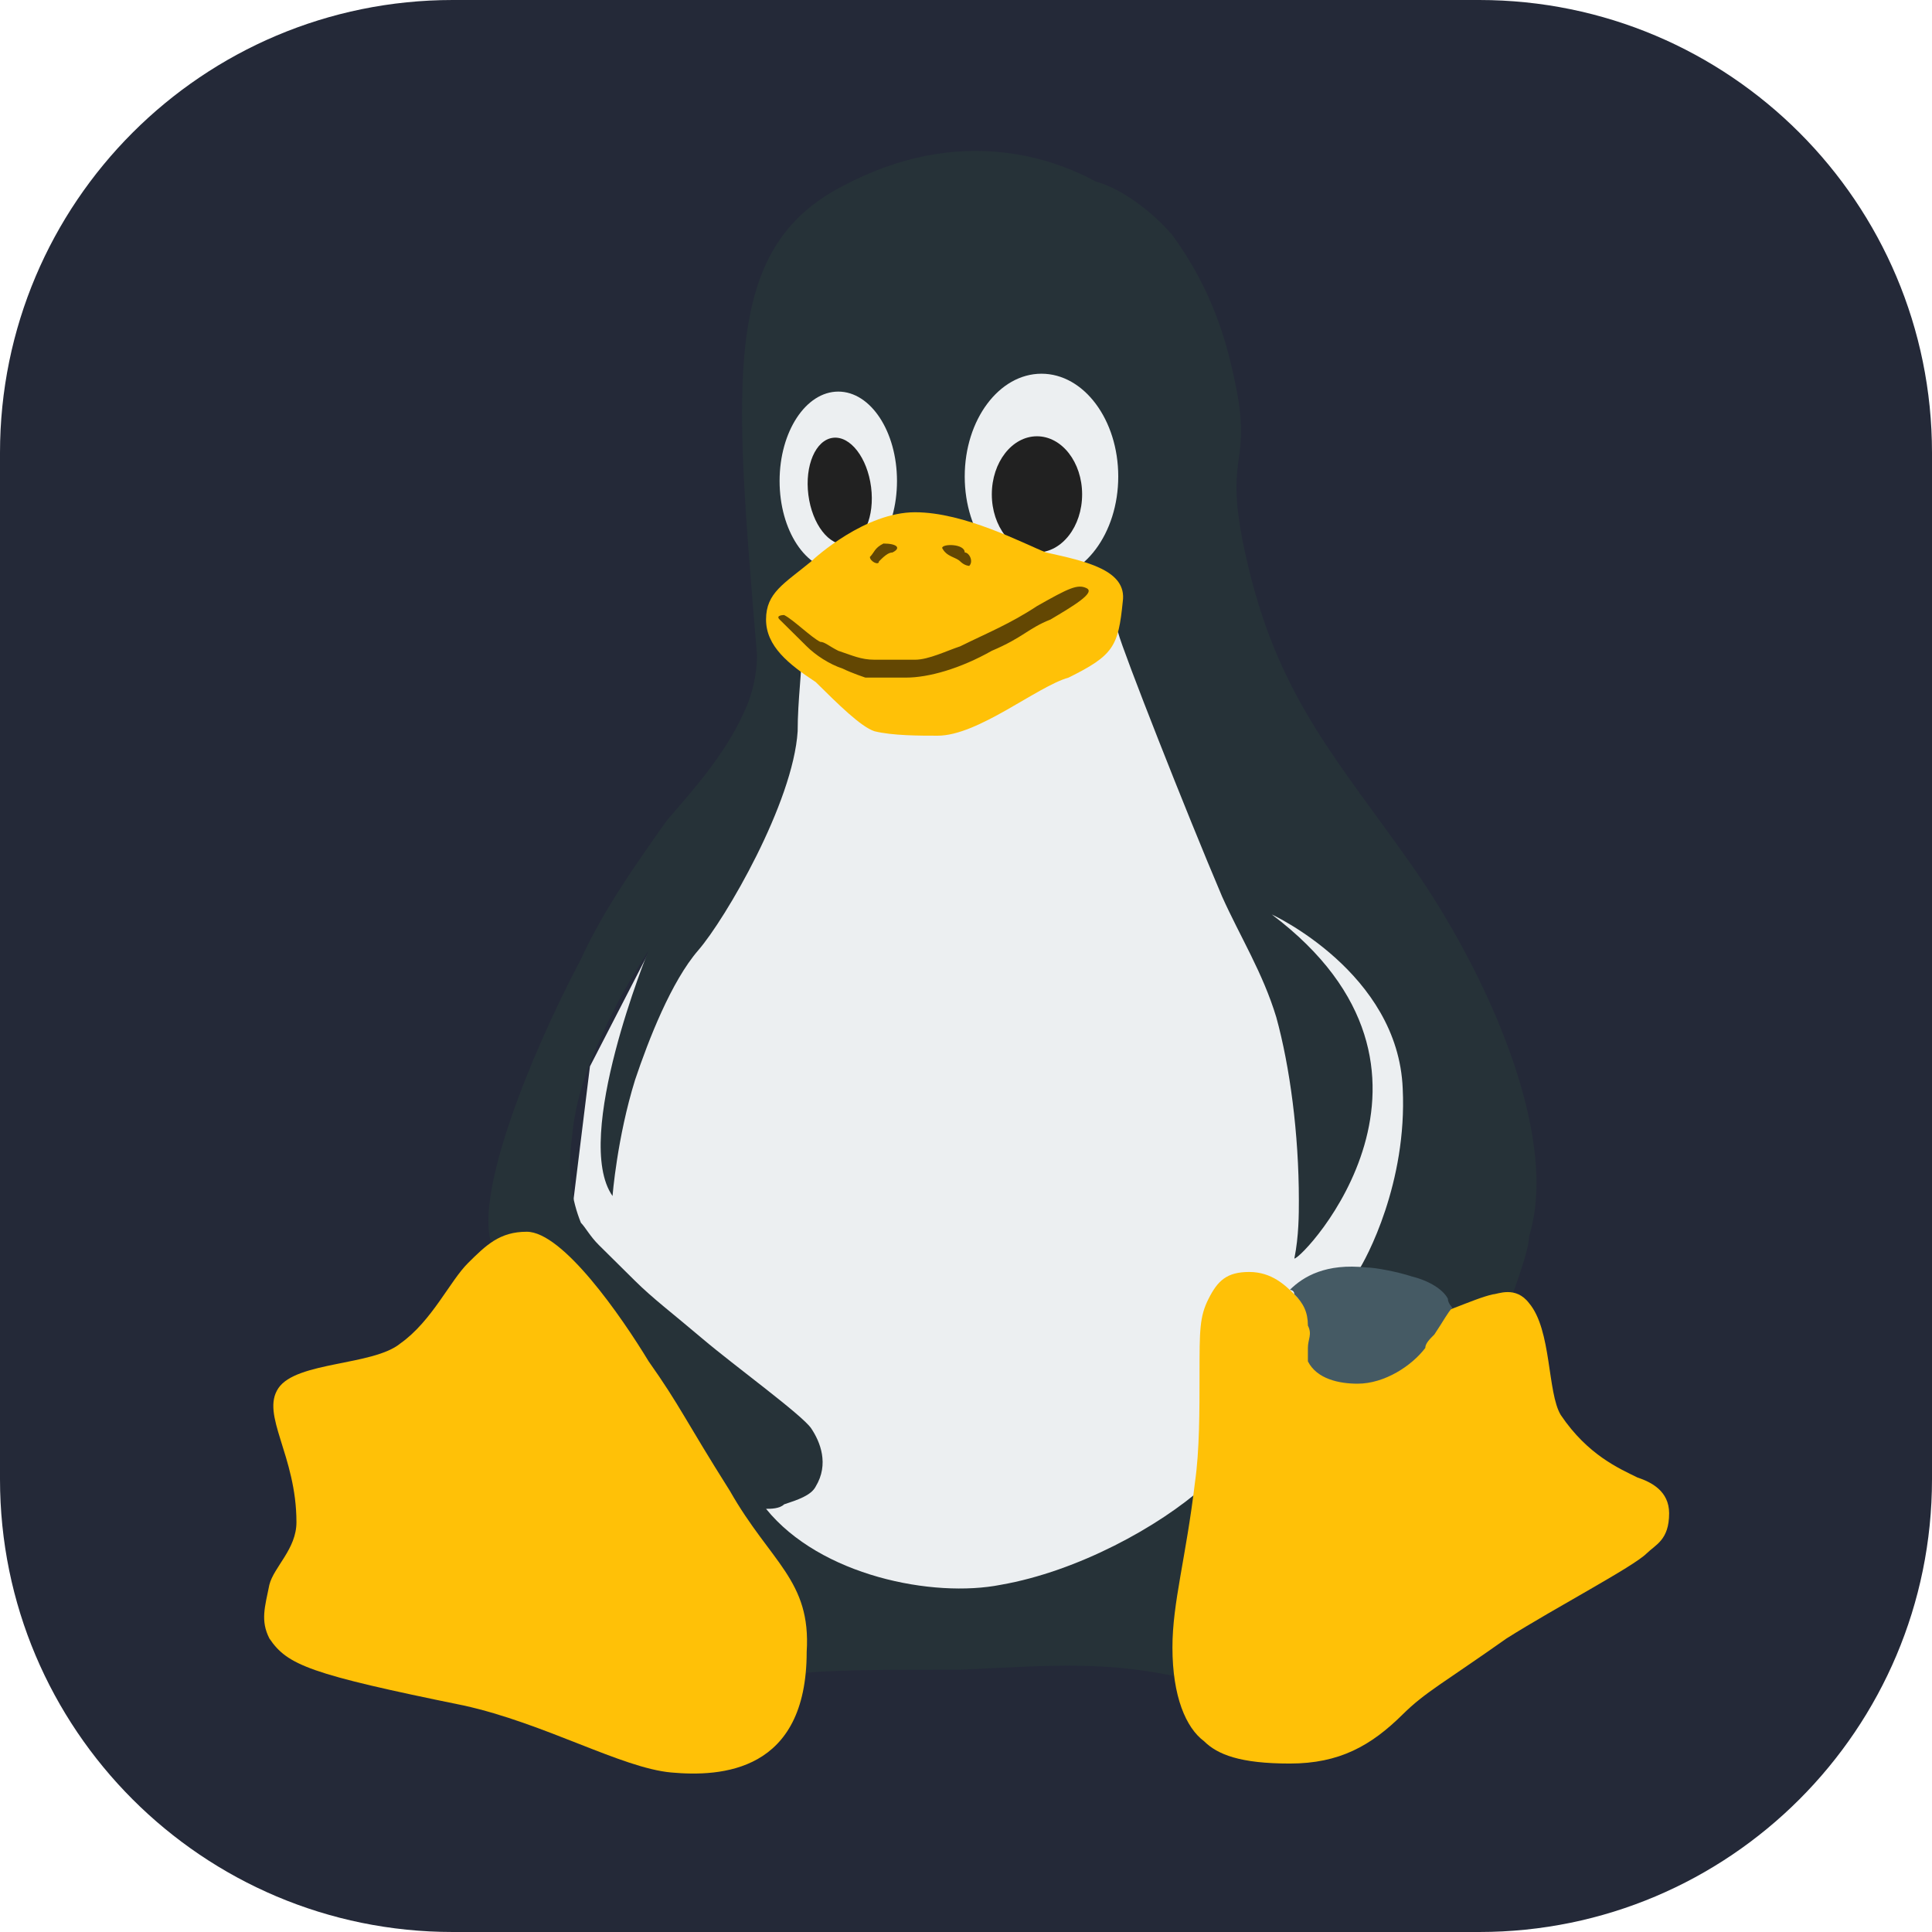
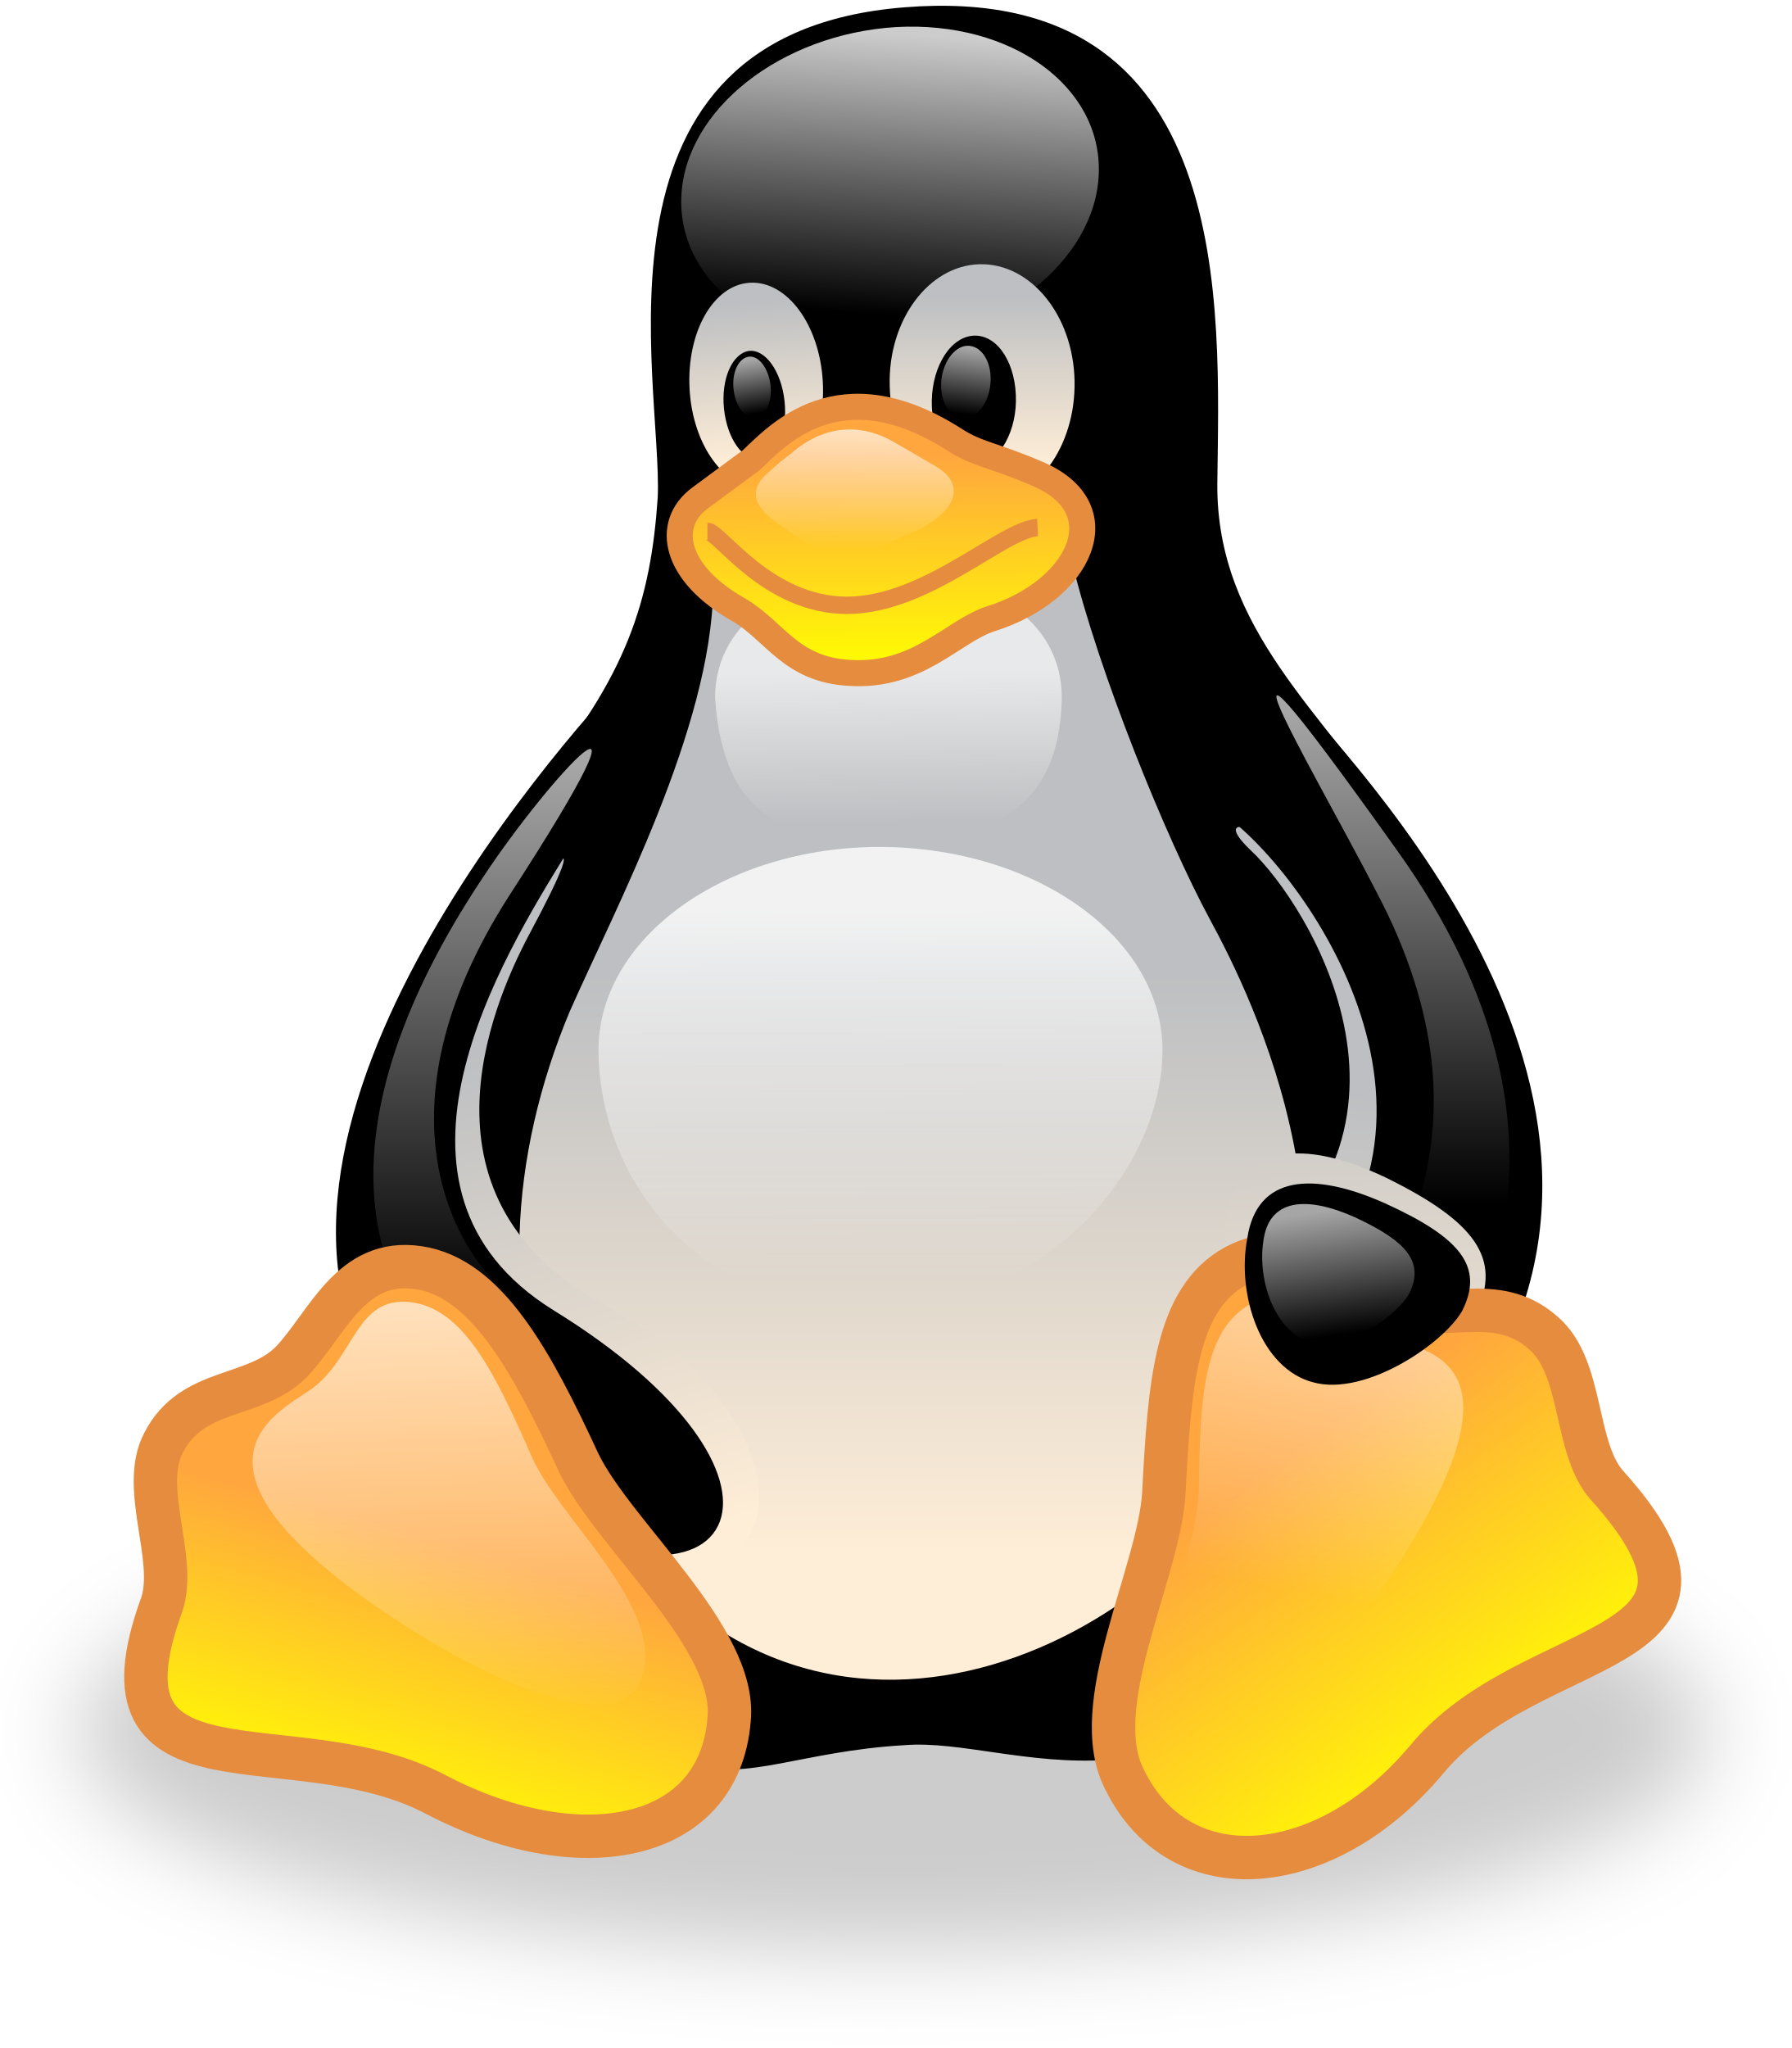
- <svg xmlns="http://www.w3.org/2000/svg" width="256" height="256" fill="none" viewBox="0 0 256 256">
-   <rect width="256" height="256" fill="#242938" rx="60" />
-   <path fill="#ECEFF1" d="M85.949 199.926L110.48 213.546H147.576L182.278 187.491L197.834 146.632L161.935 103.405L151.764 79.127L102.104 80.903L102.702 94.523L93.129 112.287L78.171 141.303L75.18 165.581L85.949 199.926Z" />
-   <path fill="#263238" d="M187.064 114.656C177.491 101.036 169.713 92.746 165.525 75.574C161.337 58.401 166.722 63.139 163.132 48.335C161.337 40.637 158.345 35.307 155.354 31.162C151.764 27.017 147.576 24.648 145.182 24.056C139.798 21.096 127.233 16.358 111.677 24.648C95.522 32.939 97.317 50.703 100.309 86.825C100.309 89.193 99.71 92.154 98.514 94.523C96.121 99.852 91.932 104.589 88.343 108.735C84.154 114.656 79.966 120.578 76.975 127.091C69.795 140.711 63.213 157.883 65.008 164.397C68 163.805 105.694 220.652 105.694 221.836C108.087 221.244 118.258 221.244 127.233 221.244C139.798 220.652 146.977 220.06 157.149 222.428C157.149 220.652 156.55 218.875 156.55 217.099C156.55 213.546 157.149 210.585 157.747 206.44C158.345 203.479 158.944 200.519 159.542 196.966C153.559 202.295 142.789 208.217 132.618 209.993C123.643 211.769 108.685 208.809 101.505 199.926C102.104 199.926 103.3 199.926 103.899 199.334C105.694 198.742 107.489 198.15 108.087 196.966C109.882 194.005 108.685 191.044 107.489 189.268C106.292 187.491 97.317 180.977 93.129 177.425C88.941 173.872 86.548 172.095 84.154 169.727C84.154 169.727 80.564 166.174 79.368 164.989C78.171 163.805 77.573 162.621 76.975 162.028C75.778 159.068 75.18 155.515 75.778 150.778C76.376 144.264 78.769 138.934 81.761 133.013C82.958 130.644 85.949 125.907 85.949 125.907C85.949 125.907 75.778 150.778 81.163 158.476C81.163 158.476 81.761 150.778 84.154 143.08C85.949 137.75 88.941 130.052 92.531 125.907C96.121 121.762 105.095 106.366 105.694 96.891C105.694 92.746 106.292 88.601 106.292 85.641C103.899 83.272 145.781 77.35 148.174 83.864C148.772 86.233 157.149 107.55 161.935 118.801C164.328 124.131 167.32 128.868 169.115 134.789C170.91 141.303 172.106 150.185 172.106 159.068C172.106 160.844 172.106 163.805 171.508 166.766C172.705 166.766 196.039 141.895 168.517 121.17C168.517 121.17 185.269 128.868 185.868 144.264C186.466 156.699 181.081 166.766 179.885 168.542C180.483 168.542 192.449 173.872 193.047 173.872C195.441 173.872 200.227 172.095 200.227 172.095C200.826 170.319 202.62 165.581 202.62 163.805C206.809 150.185 196.637 128.276 187.064 114.656V114.656Z" />
-   <path fill="#ECEFF1" d="M111.078 75.574C115.374 75.574 118.856 70.271 118.856 63.731C118.856 57.19 115.374 51.888 111.078 51.888C106.783 51.888 103.3 57.19 103.3 63.731C103.3 70.271 106.783 75.574 111.078 75.574Z" />
-   <path fill="#ECEFF1" d="M138.002 76.758C143.62 76.758 148.174 70.66 148.174 63.139C148.174 55.617 143.62 49.519 138.002 49.519C132.385 49.519 127.831 55.617 127.831 63.139C127.831 70.66 132.385 76.758 138.002 76.758Z" />
-   <path fill="#212121" d="M115.424 64.541C114.927 60.648 112.663 57.724 110.368 58.011C108.074 58.298 106.616 61.687 107.114 65.581C107.611 69.474 109.874 72.398 112.169 72.111C114.464 71.823 115.921 68.434 115.424 64.541Z" />
-   <path fill="#212121" d="M137.404 73.205C140.709 73.205 143.387 69.759 143.387 65.507C143.387 61.256 140.709 57.809 137.404 57.809C134.1 57.809 131.421 61.256 131.421 65.507C131.421 69.759 134.1 73.205 137.404 73.205Z" />
-   <path fill="#FFC107" d="M216.98 195.781C214.587 194.597 210.398 192.82 206.808 187.491C205.014 184.53 205.612 176.24 202.62 172.687C200.825 170.319 198.432 171.503 197.834 171.503C192.449 172.687 179.884 180.977 171.508 171.503C170.311 170.319 168.516 168.542 165.525 168.542C162.533 168.542 161.337 169.726 160.14 172.095C158.943 174.464 158.943 176.24 158.943 182.162C158.943 186.899 158.943 192.228 158.345 196.373C157.148 206.44 155.354 212.362 155.354 218.283C155.354 224.797 157.148 228.942 159.542 230.718C161.337 232.495 164.328 233.679 170.91 233.679C177.491 233.679 181.679 231.311 185.868 227.165C188.859 224.205 191.252 223.02 199.629 217.099C206.21 212.954 216.382 207.624 218.176 205.848C219.373 204.664 221.168 204.071 221.168 200.518C221.168 197.558 218.775 196.373 216.98 195.781V195.781Z" />
-   <path fill="#FFC107" d="M96.719 197.558C90.736 188.083 90.137 186.307 85.949 180.385C82.359 174.464 74.581 163.213 69.795 163.213C66.205 163.213 64.41 164.989 62.017 167.358C59.623 169.726 57.23 175.056 53.042 178.017C49.452 180.977 39.281 180.385 36.888 183.938C34.494 187.491 39.281 192.821 39.281 201.703C39.281 205.256 36.289 207.624 35.691 209.993C35.093 212.954 34.494 214.73 35.691 217.099C38.084 220.652 41.076 221.836 61.418 225.981C72.188 228.35 82.359 234.271 88.941 234.864C95.522 235.456 106.89 234.864 106.89 218.875C107.489 209.401 102.104 207.032 96.719 197.558Z" />
-   <path fill="#FFC107" d="M108.087 90.378C104.497 88.009 101.505 85.64 101.505 82.088C101.505 78.535 103.899 77.35 107.489 74.389C108.087 73.797 114.668 67.876 121.25 67.876C127.831 67.876 135.609 72.021 138.601 73.205C143.986 74.389 149.37 75.574 148.772 79.719C148.174 85.64 147.576 86.825 141.592 89.785C137.404 90.97 129.626 97.484 124.241 97.484C121.848 97.484 118.258 97.484 115.865 96.891C114.07 96.299 111.078 93.338 108.087 90.378V90.378Z" />
-   <path fill="#634703" d="M106.89 85.641C108.087 86.825 109.882 88.009 111.677 88.601C112.873 89.193 114.668 89.786 114.668 89.786C117.062 89.786 118.857 89.786 120.053 89.786C123.045 89.786 127.233 88.601 131.421 86.233C135.609 84.456 136.208 83.272 139.199 82.088C142.191 80.311 145.182 78.535 143.986 77.942C142.789 77.35 141.592 77.942 137.404 80.311C133.814 82.68 130.823 83.864 127.233 85.641C125.438 86.233 123.045 87.417 121.25 87.417C119.455 87.417 117.66 87.417 115.865 87.417C114.07 87.417 112.873 86.825 111.078 86.233C109.882 85.641 109.283 85.048 108.685 85.048C107.489 84.456 105.095 82.088 103.899 81.495C103.899 81.495 102.702 81.495 103.3 82.088C105.095 83.864 105.694 84.456 106.89 85.641Z" />
-   <path fill="#634703" d="M124.84 72.613C125.438 73.797 126.635 73.797 127.233 74.389C127.831 74.982 128.429 74.982 128.429 74.982C129.028 74.389 128.429 73.205 127.831 73.205C127.831 72.021 124.84 72.021 124.84 72.613V72.613Z" />
-   <path fill="#634703" d="M115.267 73.797C115.267 74.389 116.463 74.982 116.463 74.389C117.062 73.797 117.66 73.205 118.258 73.205C119.455 72.613 118.856 72.021 117.062 72.021C115.865 72.613 115.865 73.205 115.267 73.797V73.797Z" />
-   <path fill="#455A64" d="M173.303 178.609C173.303 179.201 173.303 179.793 173.303 180.385C174.5 182.754 177.491 183.346 179.884 183.346C183.474 183.346 187.064 180.977 188.859 178.609C188.859 178.017 189.457 177.424 190.056 176.832C191.252 175.056 191.851 173.872 192.449 173.279C192.449 173.279 191.851 172.687 191.851 172.095C191.252 170.911 189.457 169.726 187.064 169.134C185.269 168.542 182.278 167.95 181.081 167.95C175.696 167.358 172.705 169.134 170.91 170.911C170.91 170.911 171.508 170.911 171.508 171.503C172.705 172.687 173.303 173.872 173.303 175.648C173.901 176.832 173.303 177.424 173.303 178.609V178.609Z" />
+ <svg xmlns="http://www.w3.org/2000/svg" width="42" height="48" viewBox="0 0 256 295">
+   <defs>
+     <linearGradient id="SVGPY0tCbOa" x1="48.548%" x2="51.047%" y1="115.276%" y2="41.364%">
+       <stop offset="0%" stop-color="#ffeed7" />
+       <stop offset="100%" stop-color="#bdbfc2" />
+     </linearGradient>
+     <linearGradient id="SVGZrQemdEu" x1="54.407%" x2="46.175%" y1="2.404%" y2="90.542%">
+       <stop offset="0%" stop-color="#fff" stop-opacity=".8" />
+       <stop offset="100%" stop-color="#fff" stop-opacity="0" />
+     </linearGradient>
+     <linearGradient id="SVGViD9UWNq" x1="51.86%" x2="47.947%" y1="88.248%" y2="9.748%">
+       <stop offset="0%" stop-color="#ffeed7" />
+       <stop offset="100%" stop-color="#bdbfc2" />
+     </linearGradient>
+     <linearGradient id="SVGpwAGebry" x1="49.925%" x2="49.924%" y1="85.49%" y2="13.811%">
+       <stop offset="0%" stop-color="#ffeed7" />
+       <stop offset="100%" stop-color="#bdbfc2" />
+     </linearGradient>
+     <linearGradient id="SVGeLJpbd6T" x1="53.901%" x2="45.956%" y1="3.102%" y2="93.895%">
+       <stop offset="0%" stop-color="#fff" stop-opacity=".65" />
+       <stop offset="100%" stop-color="#fff" stop-opacity="0" />
+     </linearGradient>
+     <linearGradient id="SVGoqBSHerK" x1="45.593%" x2="54.811%" y1="5.475%" y2="93.524%">
+       <stop offset="0%" stop-color="#fff" stop-opacity=".65" />
+       <stop offset="100%" stop-color="#fff" stop-opacity="0" />
+     </linearGradient>
+     <linearGradient id="SVG4QSySb4K" x1="49.984%" x2="49.984%" y1="89.845%" y2="40.632%">
+       <stop offset="0%" stop-color="#ffeed7" />
+       <stop offset="100%" stop-color="#bdbfc2" />
+     </linearGradient>
+     <linearGradient id="SVGmqOHmezj" x1="53.505%" x2="42.746%" y1="99.975%" y2="23.545%">
+       <stop offset="0%" stop-color="#ffeed7" />
+       <stop offset="100%" stop-color="#bdbfc2" />
+     </linearGradient>
+     <linearGradient id="SVG6COJqcYh" x1="49.841%" x2="50.241%" y1="13.229%" y2="94.673%">
+       <stop offset="0%" stop-color="#fff" stop-opacity=".8" />
+       <stop offset="100%" stop-color="#fff" stop-opacity="0" />
+     </linearGradient>
+     <linearGradient id="SVGMM2cICtb" x1="49.927%" x2="50.727%" y1="37.327%" y2="92.782%">
+       <stop offset="0%" stop-color="#fff" stop-opacity=".65" />
+       <stop offset="100%" stop-color="#fff" stop-opacity="0" />
+     </linearGradient>
+     <linearGradient id="SVGGYYiOcHn" x1="49.876%" x2="49.876%" y1="2.299%" y2="81.204%">
+       <stop offset="0%" stop-color="#fff" stop-opacity=".65" />
+       <stop offset="100%" stop-color="#fff" stop-opacity="0" />
+     </linearGradient>
+     <linearGradient id="SVGWdyw0crI" x1="49.833%" x2="49.824%" y1="2.272%" y2="71.799%">
+       <stop offset="0%" stop-color="#fff" stop-opacity=".65" />
+       <stop offset="100%" stop-color="#fff" stop-opacity="0" />
+     </linearGradient>
+     <linearGradient id="SVG83oHF3vg" x1="53.467%" x2="38.949%" y1="48.921%" y2="98.1%">
+       <stop offset="0%" stop-color="#ffa63f" />
+       <stop offset="100%" stop-color="#ff0" />
+     </linearGradient>
+     <linearGradient id="SVGLpQcUdBQ" x1="52.373%" x2="47.579%" y1="143.009%" y2="-64.622%">
+       <stop offset="0%" stop-color="#ffeed7" />
+       <stop offset="100%" stop-color="#bdbfc2" />
+     </linearGradient>
+     <linearGradient id="SVGehok0c3p" x1="30.581%" x2="65.887%" y1="34.024%" y2="89.175%">
+       <stop offset="0%" stop-color="#ffa63f" />
+       <stop offset="100%" stop-color="#ff0" />
+     </linearGradient>
+     <linearGradient id="SVGSLPsocSe" x1="59.572%" x2="48.361%" y1="-17.216%" y2="66.118%">
+       <stop offset="0%" stop-color="#fff" stop-opacity=".65" />
+       <stop offset="100%" stop-color="#fff" stop-opacity="0" />
+     </linearGradient>
+     <linearGradient id="SVGr4fuKdTl" x1="47.769%" x2="51.373%" y1="1.565%" y2="104.313%">
+       <stop offset="0%" stop-color="#fff" stop-opacity=".65" />
+       <stop offset="100%" stop-color="#fff" stop-opacity="0" />
+     </linearGradient>
+     <linearGradient id="SVGOxCzIbUA" x1="43.55%" x2="57.114%" y1="4.533%" y2="92.827%">
+       <stop offset="0%" stop-color="#fff" stop-opacity=".65" />
+       <stop offset="100%" stop-color="#fff" stop-opacity="0" />
+     </linearGradient>
+     <linearGradient id="SVGp3HnSbuR" x1="49.733%" x2="50.558%" y1="17.609%" y2="99.385%">
+       <stop offset="0%" stop-color="#ffa63f" />
+       <stop offset="100%" stop-color="#ff0" />
+     </linearGradient>
+     <linearGradient id="SVGSUrnubkU" x1="50.17%" x2="49.68%" y1="2.89%" y2="94.17%">
+       <stop offset="0%" stop-color="#fff" stop-opacity=".65" />
+       <stop offset="100%" stop-color="#fff" stop-opacity="0" />
+     </linearGradient>
+     <filter id="SVGSbSGrdoj" width="200%" height="200%" x="-50%" y="-50%" filterUnits="objectBoundingBox">
+       <feOffset in="SourceAlpha" result="shadowOffsetOuter1" />
+       <feGaussianBlur in="shadowOffsetOuter1" result="shadowBlurOuter1" stdDeviation="6.5" />
+     </filter>
+   </defs>
+   <g fill="none">
+     <path fill="#000" fill-opacity=".2" d="M235.125 249.359c0 17.355-52.617 31.497-117.54 31.497S.044 266.806.044 249.359c0-17.356 52.618-31.498 117.54-31.498c64.924 0 117.45 14.142 117.541 31.498" filter="url(#SVGSbSGrdoj)" transform="translate(10)" />
+     <path fill="#000" d="M63.213 215.474c-11.387-16.346-13.591-69.606 12.947-102.39C89.292 97.383 92.69 86.455 93.7 71.67c.734-16.805-11.846-66.851 35.537-70.616c48.027-3.857 45.364 43.526 45.088 68.596c-.183 21.12 15.52 33.15 26.355 49.68c19.927 30.303 18.274 82.461-3.765 110.745c-27.916 35.354-51.791 20.018-67.678 21.304c-29.752 1.745-30.762 17.54-66.024-35.905" />
+     <path fill="url(#SVGPY0tCbOa)" d="M169.1 122.451c8.265 7.622 29.661 41.69-4.224 62.995c-11.937 7.438 10.653 35.721 21.488 22.039c19.193-24.61 6.98-63.913-4.591-77.963c-7.714-9.917-19.651-13.774-12.672-7.07" transform="translate(10)" />
+     <path fill="#000" stroke="#000" stroke-width=".977" d="M176.805 117.86c13.59 11.02 38.292 49.587 2.204 74.748c-11.846 7.806 10.468 32.508 23.049 19.927c43.618-43.894-1.102-94.308-16.53-111.664c-13.774-15.151-25.987 3.49-8.723 16.989Z" />
+     <path fill="url(#SVGZrQemdEu)" d="M147.245 25.02c-.459 12.581-14.325 23.51-30.946 24.52S86.639 41 87.097 28.418c.46-12.581 14.326-23.509 30.947-24.519c16.62-.918 29.66 8.54 29.201 21.12" transform="translate(10)" />
+     <path fill="url(#SVGViD9UWNq)" d="M107.483 54.957c.46 8.173-3.397 15.06-8.723 15.335s-10.01-6.06-10.47-14.232S91.688 41 97.014 40.725s10.01 6.06 10.468 14.233" transform="translate(10)" />
+     <path fill="url(#SVGpwAGebry)" d="M117.125 55.6c.184 9.458 6.337 16.988 13.683 16.805c7.346-.184 13.131-7.99 12.948-17.54c-.184-9.458-6.336-16.988-13.683-16.804c-7.346.183-13.223 8.08-12.948 17.539" transform="translate(10)" />
+     <path fill="#000" d="M133.186 57.712c-.092 5.234 2.48 9.458 5.877 9.458c3.306 0 6.153-4.224 6.245-9.366c.091-5.234-2.48-9.459-5.878-9.459c-3.397 0-6.152 4.225-6.244 9.367m-21.212.092c.459 4.316-1.194 7.989-3.582 8.356c-2.387.276-4.683-2.938-5.142-7.254s1.194-7.99 3.581-8.357c2.388-.275 4.684 2.939 5.143 7.255" />
+     <path fill="url(#SVGeLJpbd6T)" d="M124.564 54.773c-.276 2.939 1.102 5.326 3.03 5.51s3.765-2.112 4.04-4.959c.276-2.938-1.102-5.326-3.03-5.51c-1.928-.183-3.765 2.113-4.04 4.96" transform="translate(10)" />
+     <path fill="url(#SVGoqBSHerK)" d="M99.953 55.508c.276 2.388-.734 4.5-2.203 4.683c-1.47.184-2.847-1.653-3.123-4.132c-.275-2.388.735-4.5 2.204-4.683c1.47-.184 2.847 1.744 3.122 4.132" transform="translate(10)" />
+     <path fill="url(#SVG4QSySb4K)" d="M71.027 145.684c6.52-14.785 20.386-40.772 20.662-60.883c0-15.978 47.843-19.835 51.7-3.856c3.856 15.978 13.59 39.853 19.834 51.424c6.245 11.478 24.335 48.118 5.051 80.074c-17.356 28.284-69.973 50.69-98.073-3.856c-9.55-18.917-7.806-42.333.826-62.903" transform="translate(10)" />
+     <path fill="url(#SVGmqOHmezj)" d="M65.15 134.664c-5.601 10.56-17.172 38.293 11.112 53.445c30.395 16.162 30.303 49.312-6.245 33.517c-33.425-14.233-18.641-71.902-9.274-85.676c6.06-9.642 15.243-21.488 4.407-1.286" transform="translate(10)" />
+     <path fill="#000" stroke="#000" stroke-width="1.25" d="M79.925 122.727c-8.907 14.509-30.211 48.669-1.652 66.484c38.384 23.6 27.548 47.108-7.53 25.895c-49.404-29.568-5.97-89.257 13.774-112.03c22.59-25.529 4.316 4.683-4.592 19.65Z" />
+     <path fill="url(#SVG6COJqcYh)" d="M156.428 151.285c0 16.162-15.519 37.1-42.15 36.916c-27.456.183-39.118-20.754-39.118-36.916s18.182-29.293 40.588-29.293c22.498.092 40.68 13.132 40.68 29.293" transform="translate(10)" />
+     <path fill="url(#SVGMM2cICtb)" d="M141.92 100.504c-.276 16.713-11.204 20.662-24.978 20.662s-23.784-2.48-24.978-20.662c0-11.387 11.203-17.998 24.978-17.998c13.774-.092 24.977 6.52 24.977 17.998" transform="translate(10)" />
+     <path fill="url(#SVGGYYiOcHn)" d="M58.63 126.216c9-13.682 28.008-34.711 3.582 2.939c-19.835 31.038-7.346 50.965-.918 56.474c18.549 16.53 17.814 27.64 3.214 18.917c-31.314-18.641-24.794-50.047-5.878-78.33" transform="translate(10)" />
+     <path fill="url(#SVGWdyw0crI)" d="M188.936 131.818c-7.806-16.07-32.6-56.842 1.193-9.459c30.763 42.884 9.183 72.729 5.326 75.667c-3.856 2.939-16.804 8.908-13.04-1.469c3.858-10.377 22.958-30.028 6.52-64.74" transform="translate(10)" />
+     <path fill="url(#SVG83oHF3vg)" stroke="#e68c3f" stroke-width="6.25" d="M51.835 258.542c-20.57-10.928-50.414 2.112-39.578-27.457c2.204-6.704-3.214-16.805.275-23.325c4.133-7.989 13.04-6.244 18.366-11.57c5.234-5.51 8.54-15.06 18.366-13.59c9.734 1.468 16.254 13.406 23.049 28.099c5.05 10.468 22.865 25.253 21.672 37.007c-1.47 17.998-21.948 21.396-42.15 10.836Z" transform="translate(10)" />
+     <path fill="url(#SVGLpQcUdBQ)" d="M201.608 189.119c-3.122 5.877-16.162 15.335-24.886 12.856c-8.815-2.388-12.856-15.795-11.111-25.988c1.653-11.386 11.111-12.03 23.05-6.336c12.855 6.336 16.712 11.662 12.947 19.468" transform="translate(10)" />
+     <path fill="url(#SVGehok0c3p)" stroke="#e68c3f" stroke-width="6.251" d="M194.445 253.49c15.06-18.273 48.578-14.508 25.988-39.577c-4.775-5.418-3.306-16.989-9.183-21.947c-6.887-6.061-14.509-1.102-21.488-4.224c-6.979-3.398-14.325-9.918-22.865-5.327c-8.54 4.684-9.459 16.805-10.285 32.783c-.735 11.479-11.203 30.671-5.602 41.231c8.081 16.346 29.11 14.142 43.435-2.938Z" transform="translate(10)" />
+     <path fill="url(#SVGSLPsocSe)" d="M187.925 229.064c23.325-34.435 5.97-34.16.092-36.823c-5.877-2.755-12.03-8.173-18.916-4.408c-6.888 3.857-7.255 13.775-7.439 26.814c-.275 9.367-8.08 25.07-3.397 33.793c5.693 10.193 19.467-4.591 29.66-19.376" transform="translate(10)" />
+     <path fill="url(#SVGr4fuKdTl)" d="M47.06 234.023c-34.895-22.59-18.55-30.303-13.315-33.885c6.336-4.591 6.428-13.407 14.233-12.58c7.806.826 12.397 10.468 17.631 22.406c3.857 8.54 17.264 19.927 16.254 29.753c-1.285 11.57-19.743 3.948-34.803-5.694" transform="translate(10)" />
+     <path fill="#000" d="M209.588 188.843c-2.755 4.776-13.958 12.306-21.396 10.285c-7.622-1.928-11.112-12.672-9.55-20.753c1.377-9.183 9.55-9.642 19.834-5.05c10.928 4.958 14.326 9.182 11.112 15.518" />
+     <path fill="url(#SVGOxCzIbUA)" d="M192.058 186.18c-1.745 3.306-9.091 8.54-14.234 7.163c-5.142-1.377-7.713-8.815-6.887-14.417c.735-6.336 6.244-6.704 13.223-3.581c7.53 3.49 9.918 6.428 7.898 10.835" transform="translate(10)" />
+     <path fill="url(#SVGp3HnSbuR)" stroke="#e68c3f" stroke-width="3.75" d="M97.107 66.344c3.673-3.398 12.58-13.774 29.477-2.939c3.122 2.02 5.693 2.204 11.662 4.775c12.03 4.96 6.336 16.897-6.52 20.937c-5.51 1.745-10.468 8.449-20.386 7.806c-8.54-.46-10.744-6.06-15.978-9.091c-9.275-5.234-10.652-12.305-5.602-16.07c5.051-3.765 6.98-5.143 7.347-5.418Z" transform="translate(10)" />
+     <path stroke="#e68c3f" stroke-width="2.5" d="M148.43 75.986c-5.05.275-15.979 11.203-27.457 11.203s-18.366-10.652-20.11-10.652" />
+     <path fill="url(#SVGSUrnubkU)" d="M102.8 65.426c1.837-1.653 7.622-6.153 15.244-1.562c1.653.919 3.306 1.929 5.693 3.306c4.867 2.847 2.48 6.98-3.398 9.55c-2.663 1.102-7.07 3.49-10.376 3.306c-3.673-.367-6.153-2.755-8.54-4.316c-4.5-2.938-4.224-5.418-2.112-7.346c1.56-1.47 3.305-2.847 3.49-2.938" transform="translate(10)" />
+   </g>
</svg>
